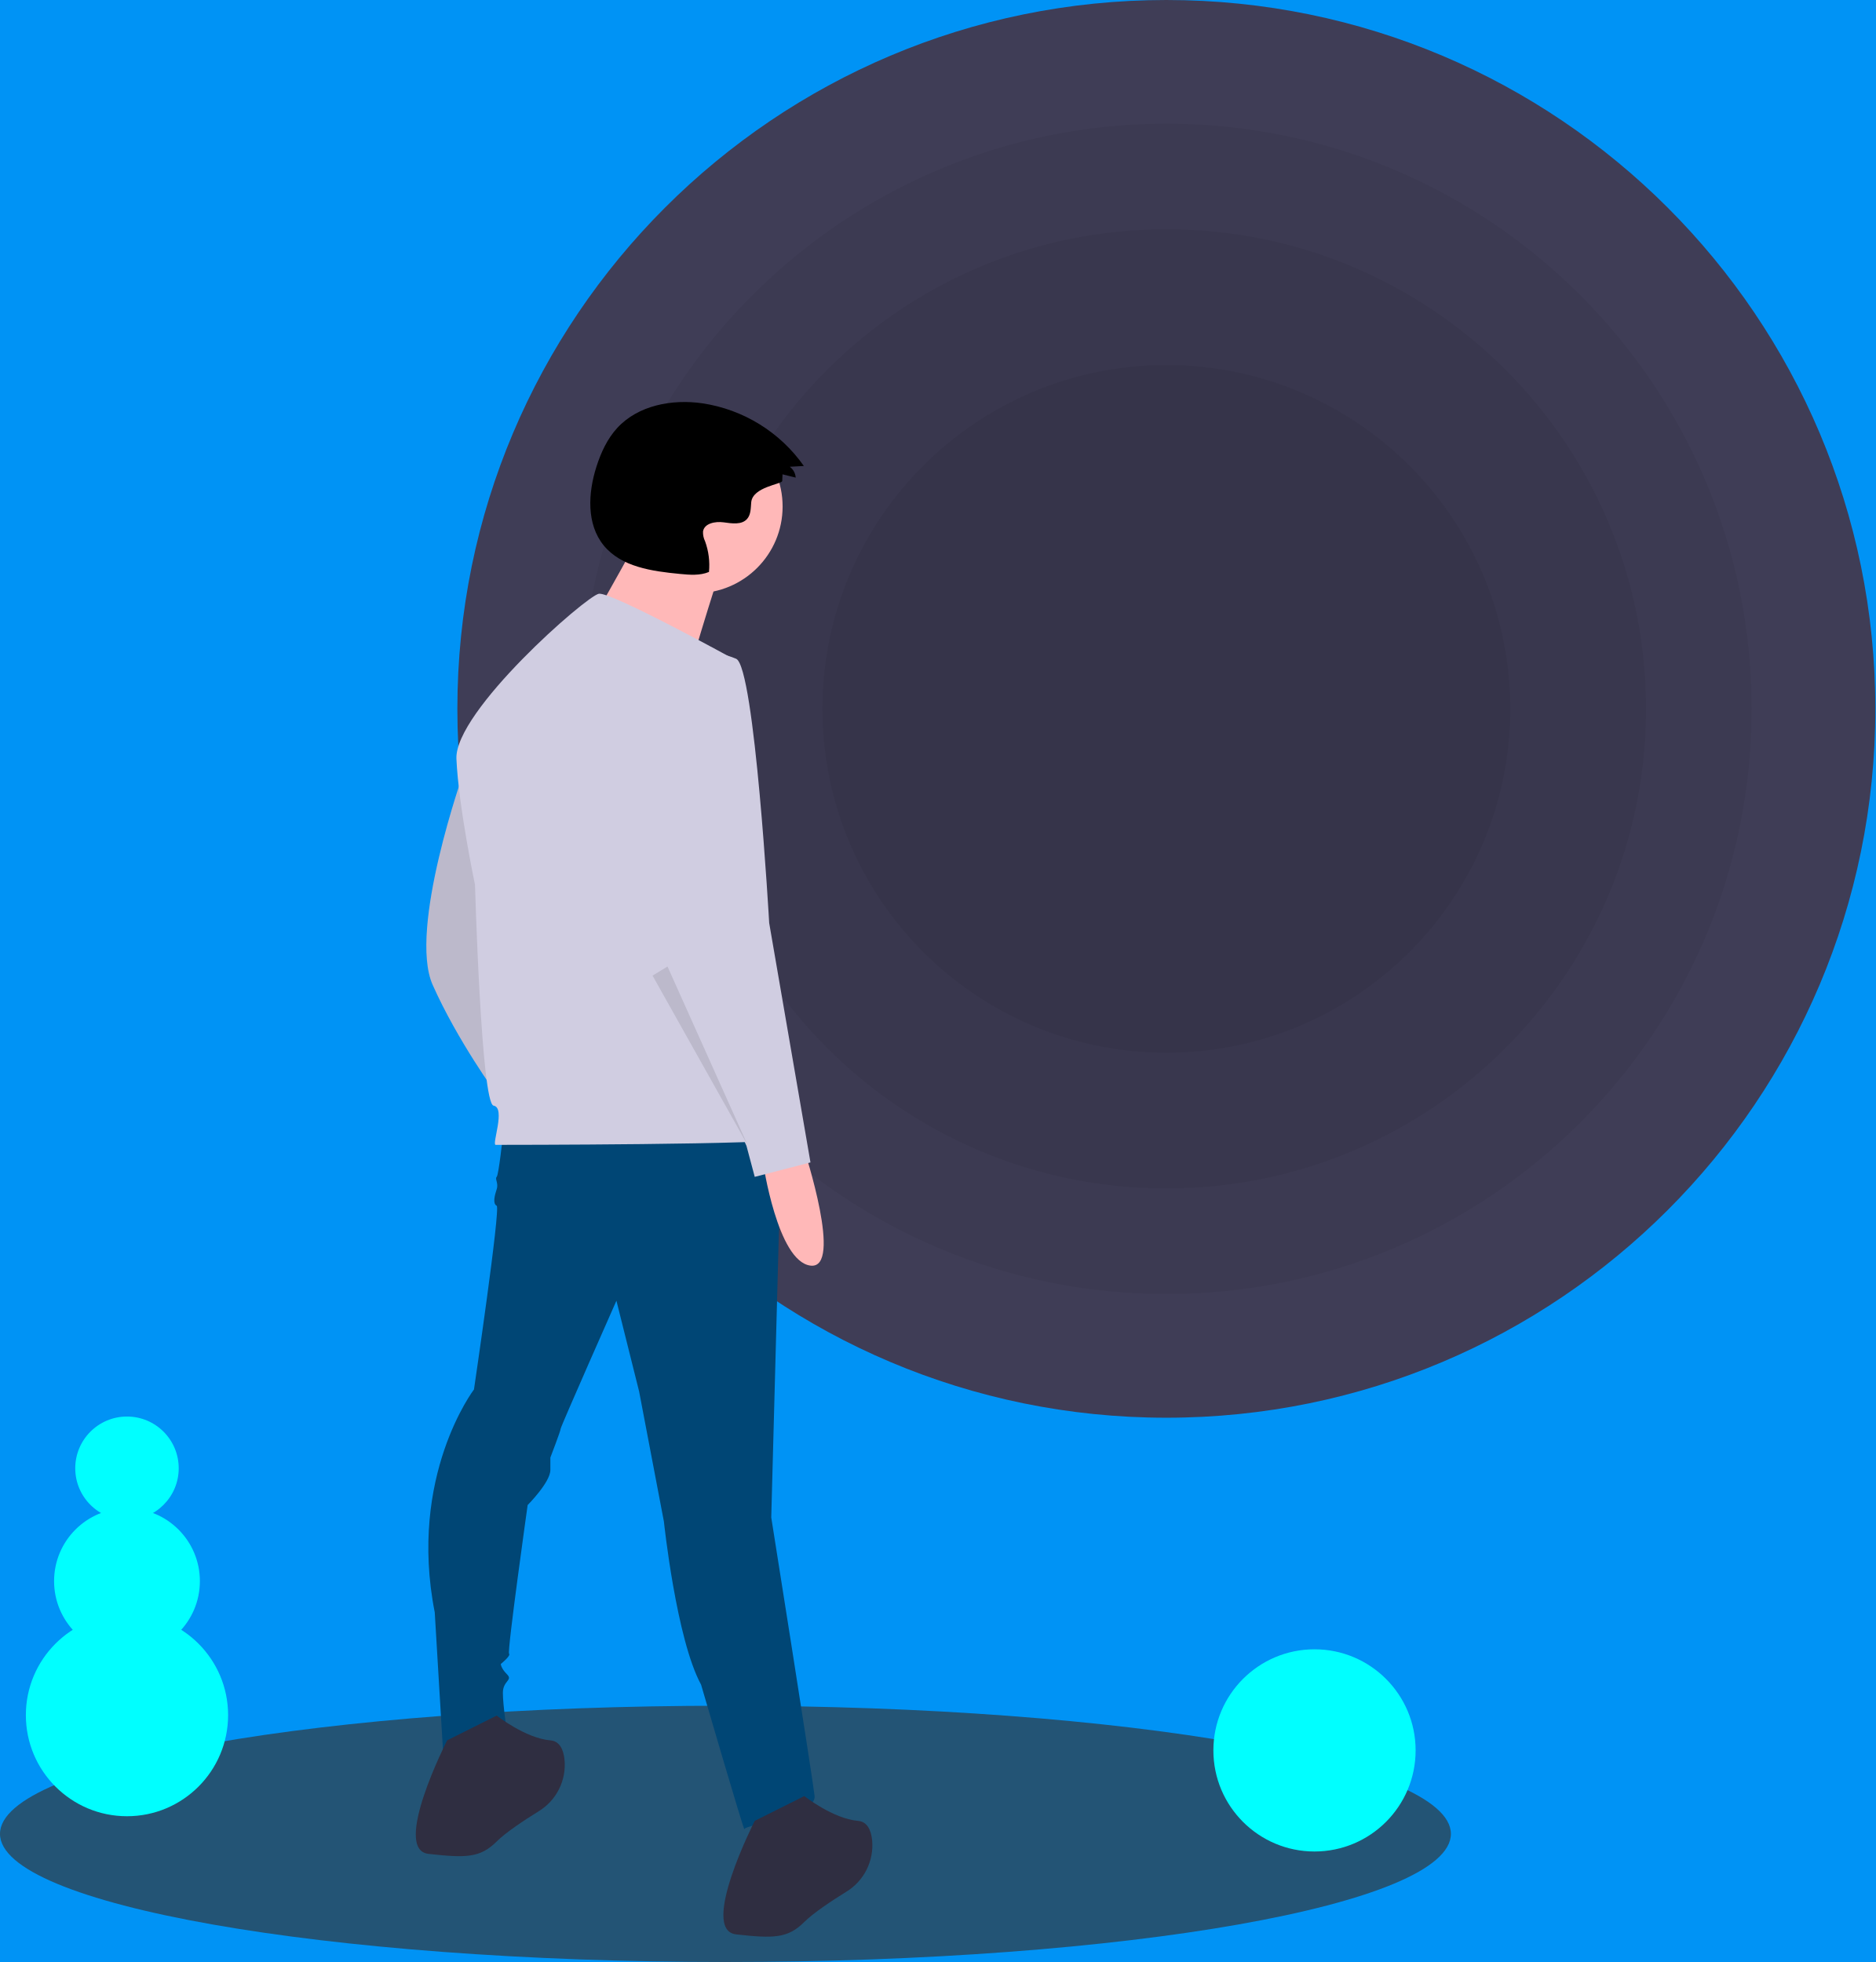
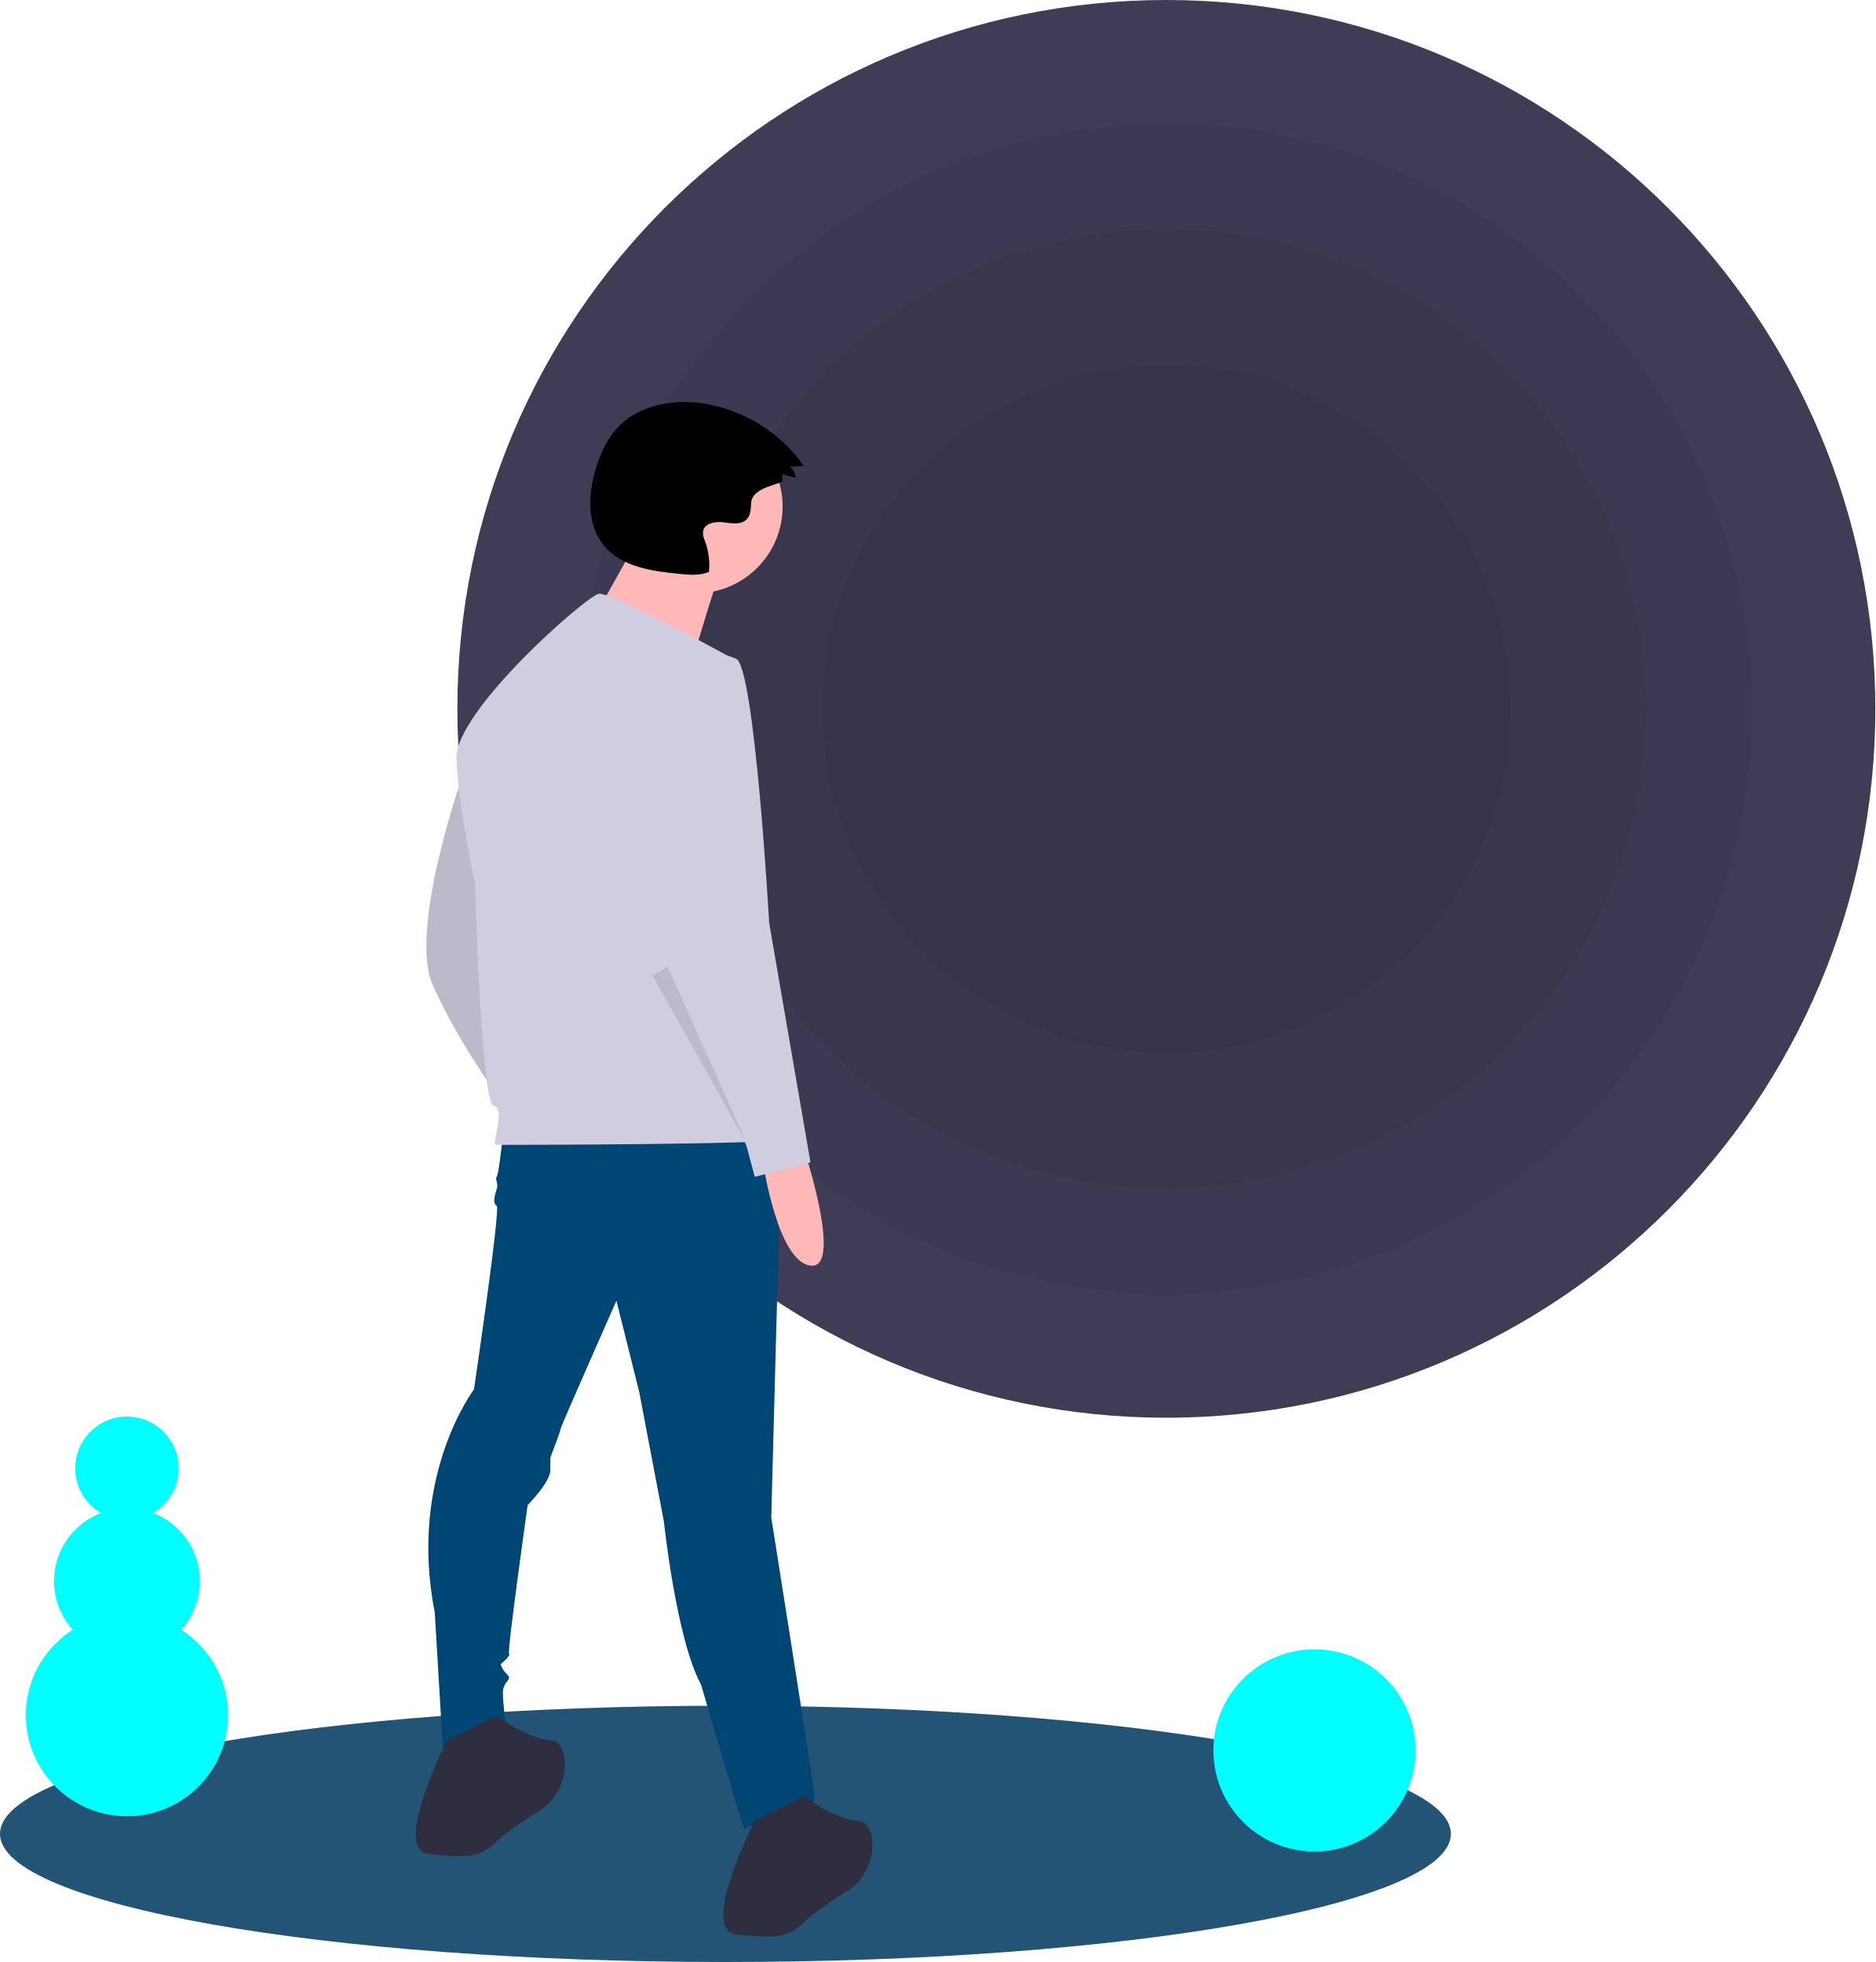
<svg xmlns="http://www.w3.org/2000/svg" data-name="Layer 1" width="797.5" height="834.5" viewBox="0 0 797.5 834.5" version="1.1" id="svg46">
  <defs id="defs50" />
-   <rect style="fill:#0093f5;fill-opacity:1" id="rect199" width="1139.066" height="1063.99" x="-162.403" y="-118.172" />
  <ellipse cx="308.5" cy="780" rx="308.5" ry="54.5" fill="#3f3d56" id="ellipse4" style="fill:#235475;fill-opacity:1" />
  <circle cx="496" cy="301.5" r="301.5" fill="#3f3d56" id="circle6" />
  <circle cx="496" cy="301.5" r="248.898" opacity="0.05" id="circle8" />
  <circle cx="496" cy="301.5" r="203.994" opacity="0.05" id="circle10" />
  <circle cx="496" cy="301.5" r="146.26" opacity="0.05" id="circle12" />
  <path d="M398.42,361.232s-23.704,66.722-13.169,90.426,27.216,46.53,27.216,46.53S406.322,365.622,398.42,361.232Z" transform="translate(-201.25 -32.75)" fill="#d0cde1" id="path14" />
  <path d="M398.42,361.232s-23.704,66.722-13.169,90.426,27.216,46.53,27.216,46.53S406.322,365.622,398.42,361.232Z" transform="translate(-201.25 -32.75)" opacity="0.1" id="path16" />
  <path d="M415.101,515.747s-1.756,16.681-2.634,17.558.878,2.634,0,5.268-1.756,6.145,0,7.023-9.657,78.135-9.657,78.135-28.094,36.873-16.681,94.816l3.512,58.821s27.216,1.756,27.216-7.901c0,0-1.756-11.413-1.756-16.681s4.39-5.268,1.756-7.901-2.634-4.39-2.634-4.39,4.39-3.512,3.512-4.39,7.901-63.211,7.901-63.211,9.657-9.657,9.657-14.925v-5.268s4.39-11.413,4.39-12.291,23.704-54.431,23.704-54.431l9.657,38.629,10.535,55.309s5.268,50.042,15.803,69.356c0,0,18.436,63.211,18.436,61.455s30.727-6.145,29.849-14.047-18.436-118.52-18.436-118.52L533.621,513.991Z" transform="translate(-201.25 -32.75)" fill="#2f2e41" id="path18" style="fill:#004675;fill-opacity:1" />
  <path d="M391.397,772.978s-23.704,46.53-7.901,48.286,21.948,1.756,28.971-5.268c3.84-3.84,11.615-8.991,17.876-12.873a23.117,23.117,0,0,0,10.969-21.982c-.463-4.295-2.068-7.834-6.019-8.164-10.535-.878-22.826-10.535-22.826-10.535Z" transform="translate(-201.25 -32.75)" fill="#2f2e41" id="path20" />
  <path d="M522.208,807.217s-23.704,46.53-7.901,48.286,21.948,1.756,28.971-5.268c3.84-3.84,11.615-8.991,17.876-12.873a23.117,23.117,0,0,0,10.969-21.982c-.463-4.295-2.068-7.834-6.019-8.164-10.535-.878-22.826-10.535-22.826-10.535Z" transform="translate(-201.25 -32.75)" fill="#2f2e41" id="path22" />
  <circle cx="295.905" cy="215.433" r="36.905" fill="#ffb8b8" id="circle24" />
  <path d="M473.43,260.308S447.07,308.812,444.961,308.812,492.41,324.628,492.41,324.628s13.707-46.394,15.816-50.612Z" transform="translate(-201.25 -32.75)" fill="#ffb8b8" id="path26" />
  <path d="M513.867,313.385s-52.675-28.971-57.943-28.094-61.455,50.042-60.577,70.234,7.901,53.553,7.901,53.553,2.634,93.06,7.901,93.938-.878,16.681.878,16.681,122.909,0,123.787-2.634S513.867,313.385,513.867,313.385Z" transform="translate(-201.25 -32.75)" fill="#d0cde1" id="path28" />
  <path d="M543.278,521.892s16.681,50.92,2.634,49.164-20.192-43.896-20.192-43.896Z" transform="translate(-201.25 -32.75)" fill="#ffb8b8" id="path30" />
  <path d="M498.504,310.313s-32.483,7.023-27.216,50.92,14.925,87.792,14.925,87.792l32.483,71.112,3.512,13.169,23.704-6.145L528.353,425.321s-6.145-108.863-14.047-112.374A34,34,0,0,0,498.504,310.313Z" transform="translate(-201.25 -32.75)" fill="#d0cde1" id="path32" />
  <polygon points="277.5 414.958 317.885 486.947 283.86 411.09 277.5 414.958" opacity="0.1" id="polygon34" />
  <path d="M533.896,237.316l.122-2.82,5.61,1.396a6.27,6.27,0,0,0-2.514-4.615l5.976-.334a64.477,64.477,0,0,0-43.124-26.651c-12.926-1.873-27.318.838-36.182,10.43-4.299,4.653-7.001,10.57-8.922,16.607-3.539,11.118-4.26,24.372,3.12,33.409,7.501,9.185,20.602,10.984,32.406,12.121,4.153.4,8.506.772,12.355-.839a29.721,29.721,0,0,0-1.654-13.037,8.687,8.687,0,0,1-.879-4.152c.525-3.512,5.209-4.396,8.728-3.922s7.75,1.2,10.062-1.494c1.593-1.856,1.499-4.559,1.71-6.996C521.282,239.785,533.836,238.707,533.896,237.316Z" transform="translate(-201.25 -32.75)" fill="#2f2e41" id="path36" style="fill:#000000" />
  <circle cx="559" cy="744.5" r="43" fill="#6c63ff" id="circle38" style="fill:#00ffff;fill-opacity:1" />
  <circle cx="54" cy="729.5" r="43" fill="#6c63ff" id="circle40" style="fill:#00ffff;fill-opacity:1" />
  <circle cx="54" cy="672.5" r="31" fill="#6c63ff" id="circle42" style="fill:#00ffff;fill-opacity:1" />
  <circle cx="54" cy="624.5" r="22" fill="#6c63ff" id="circle44" style="fill:#00ffff;fill-opacity:1" />
</svg>
